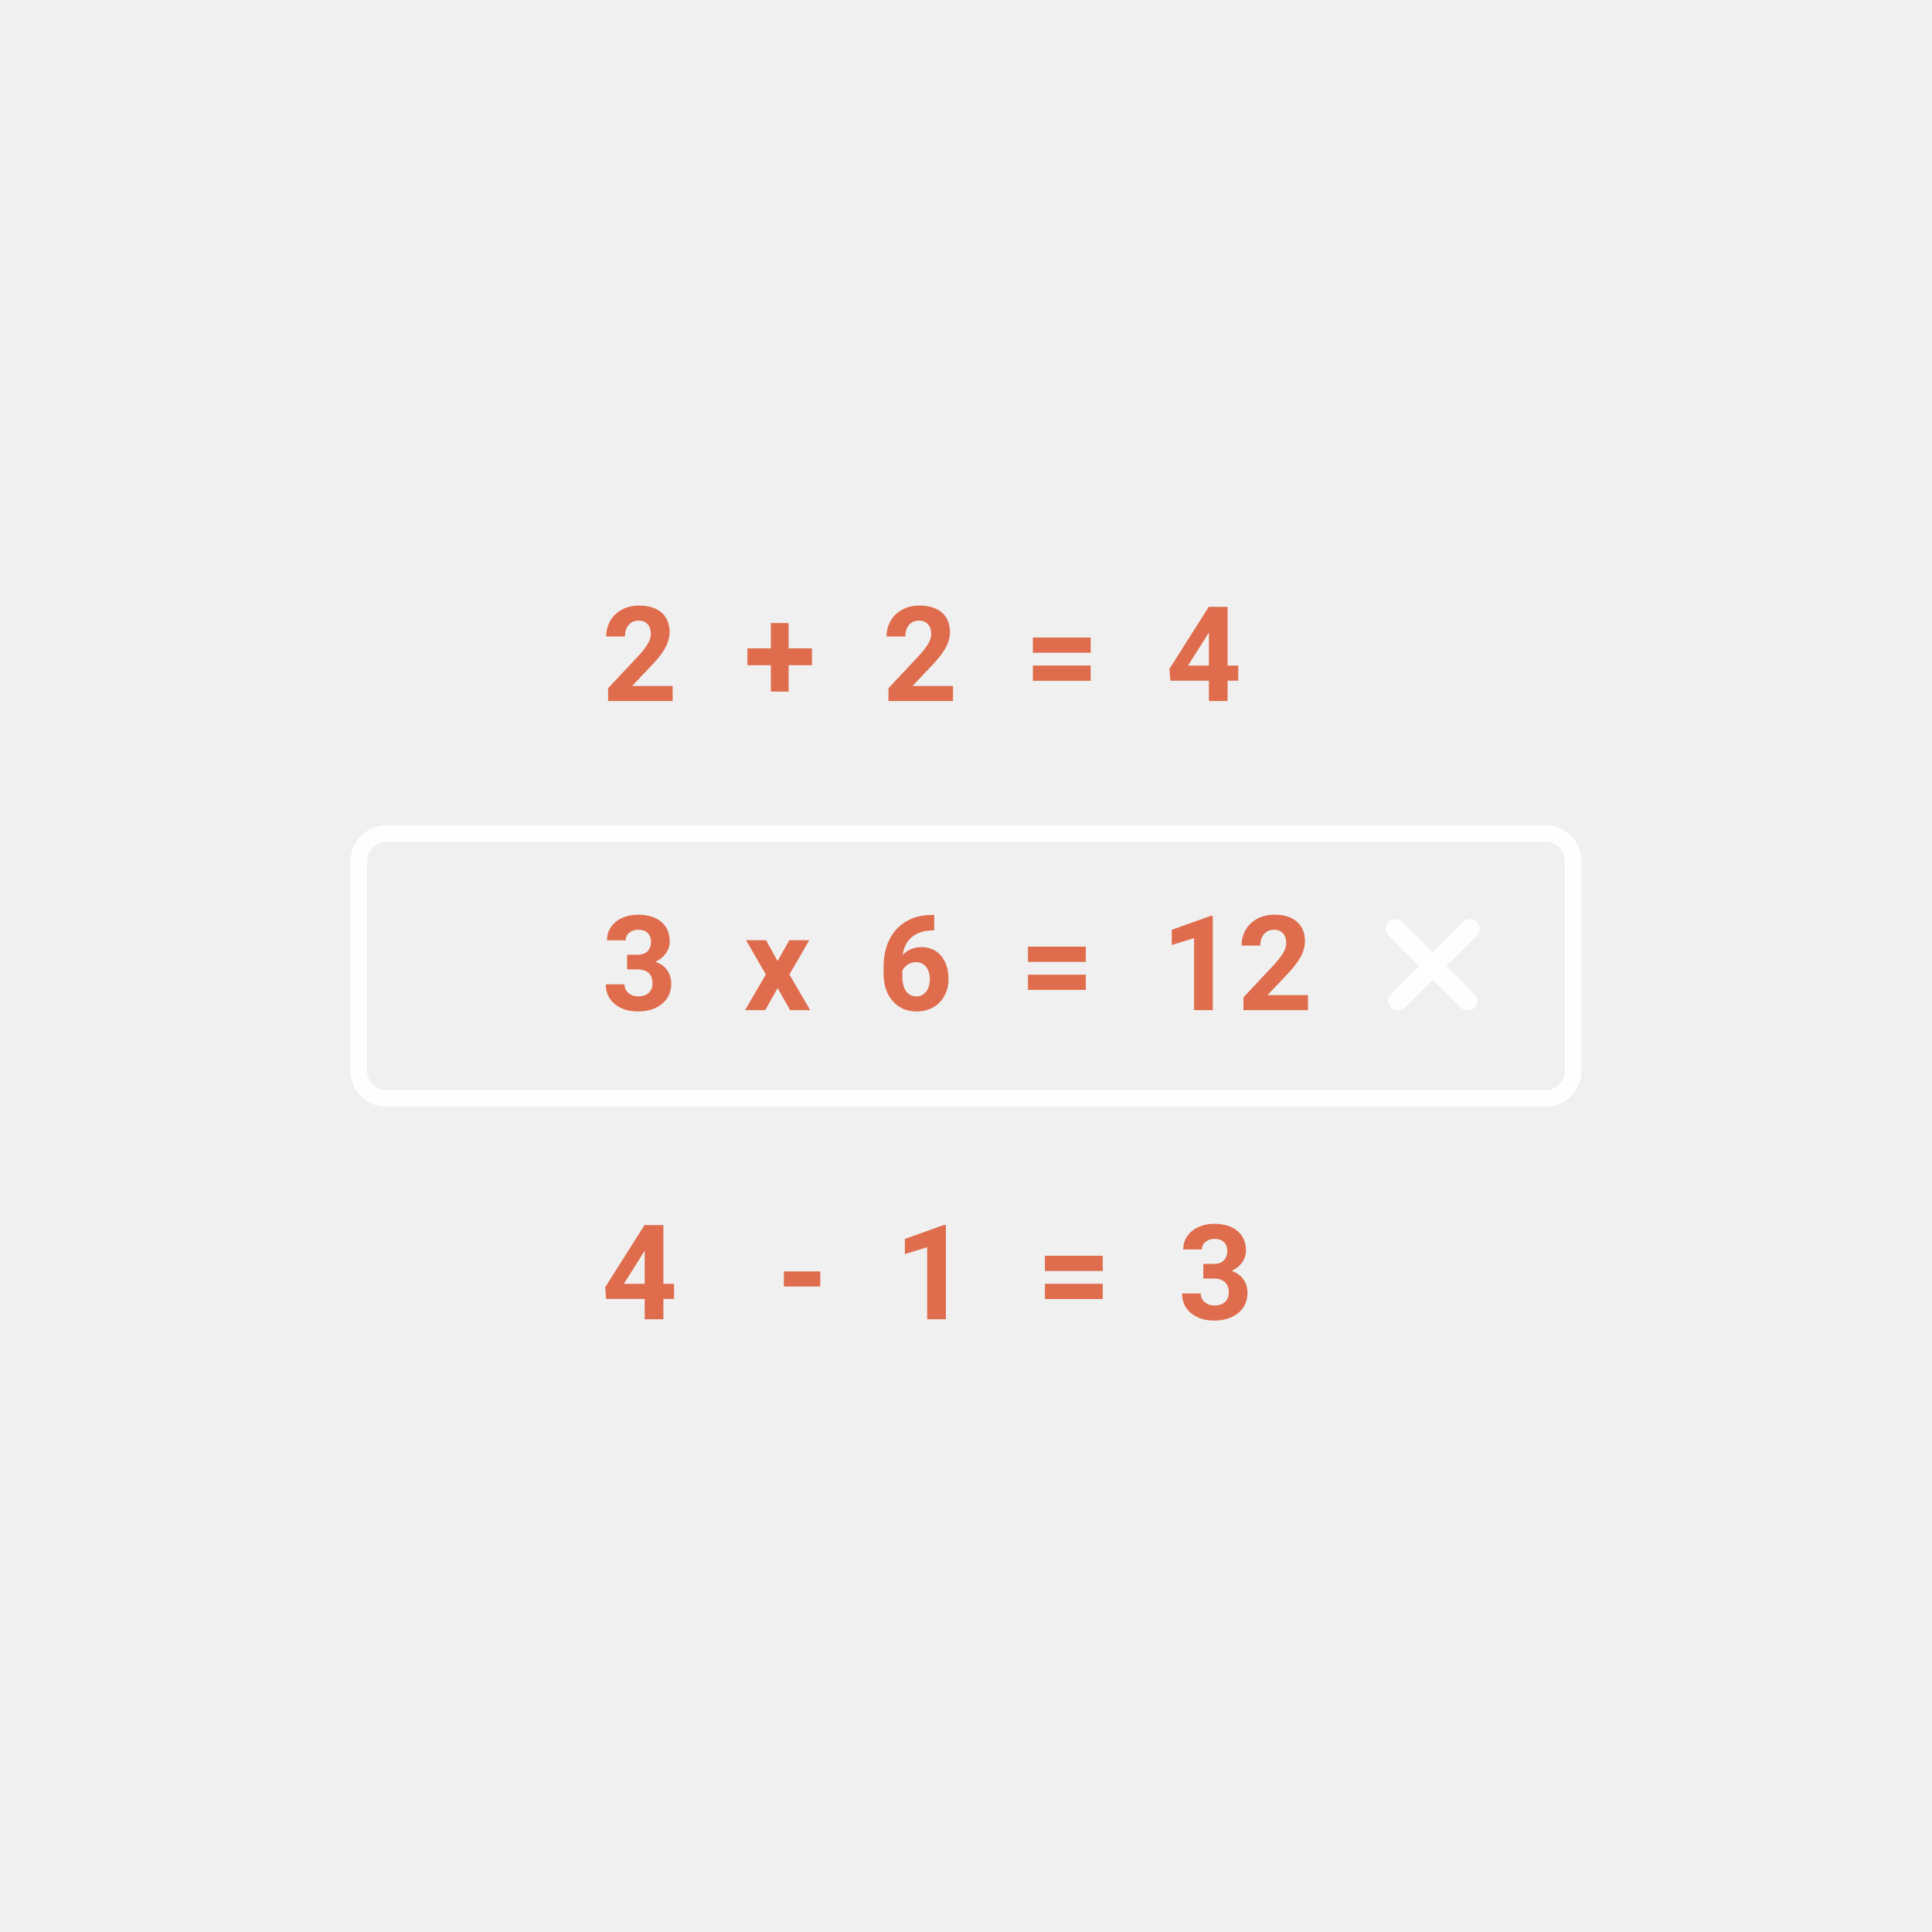
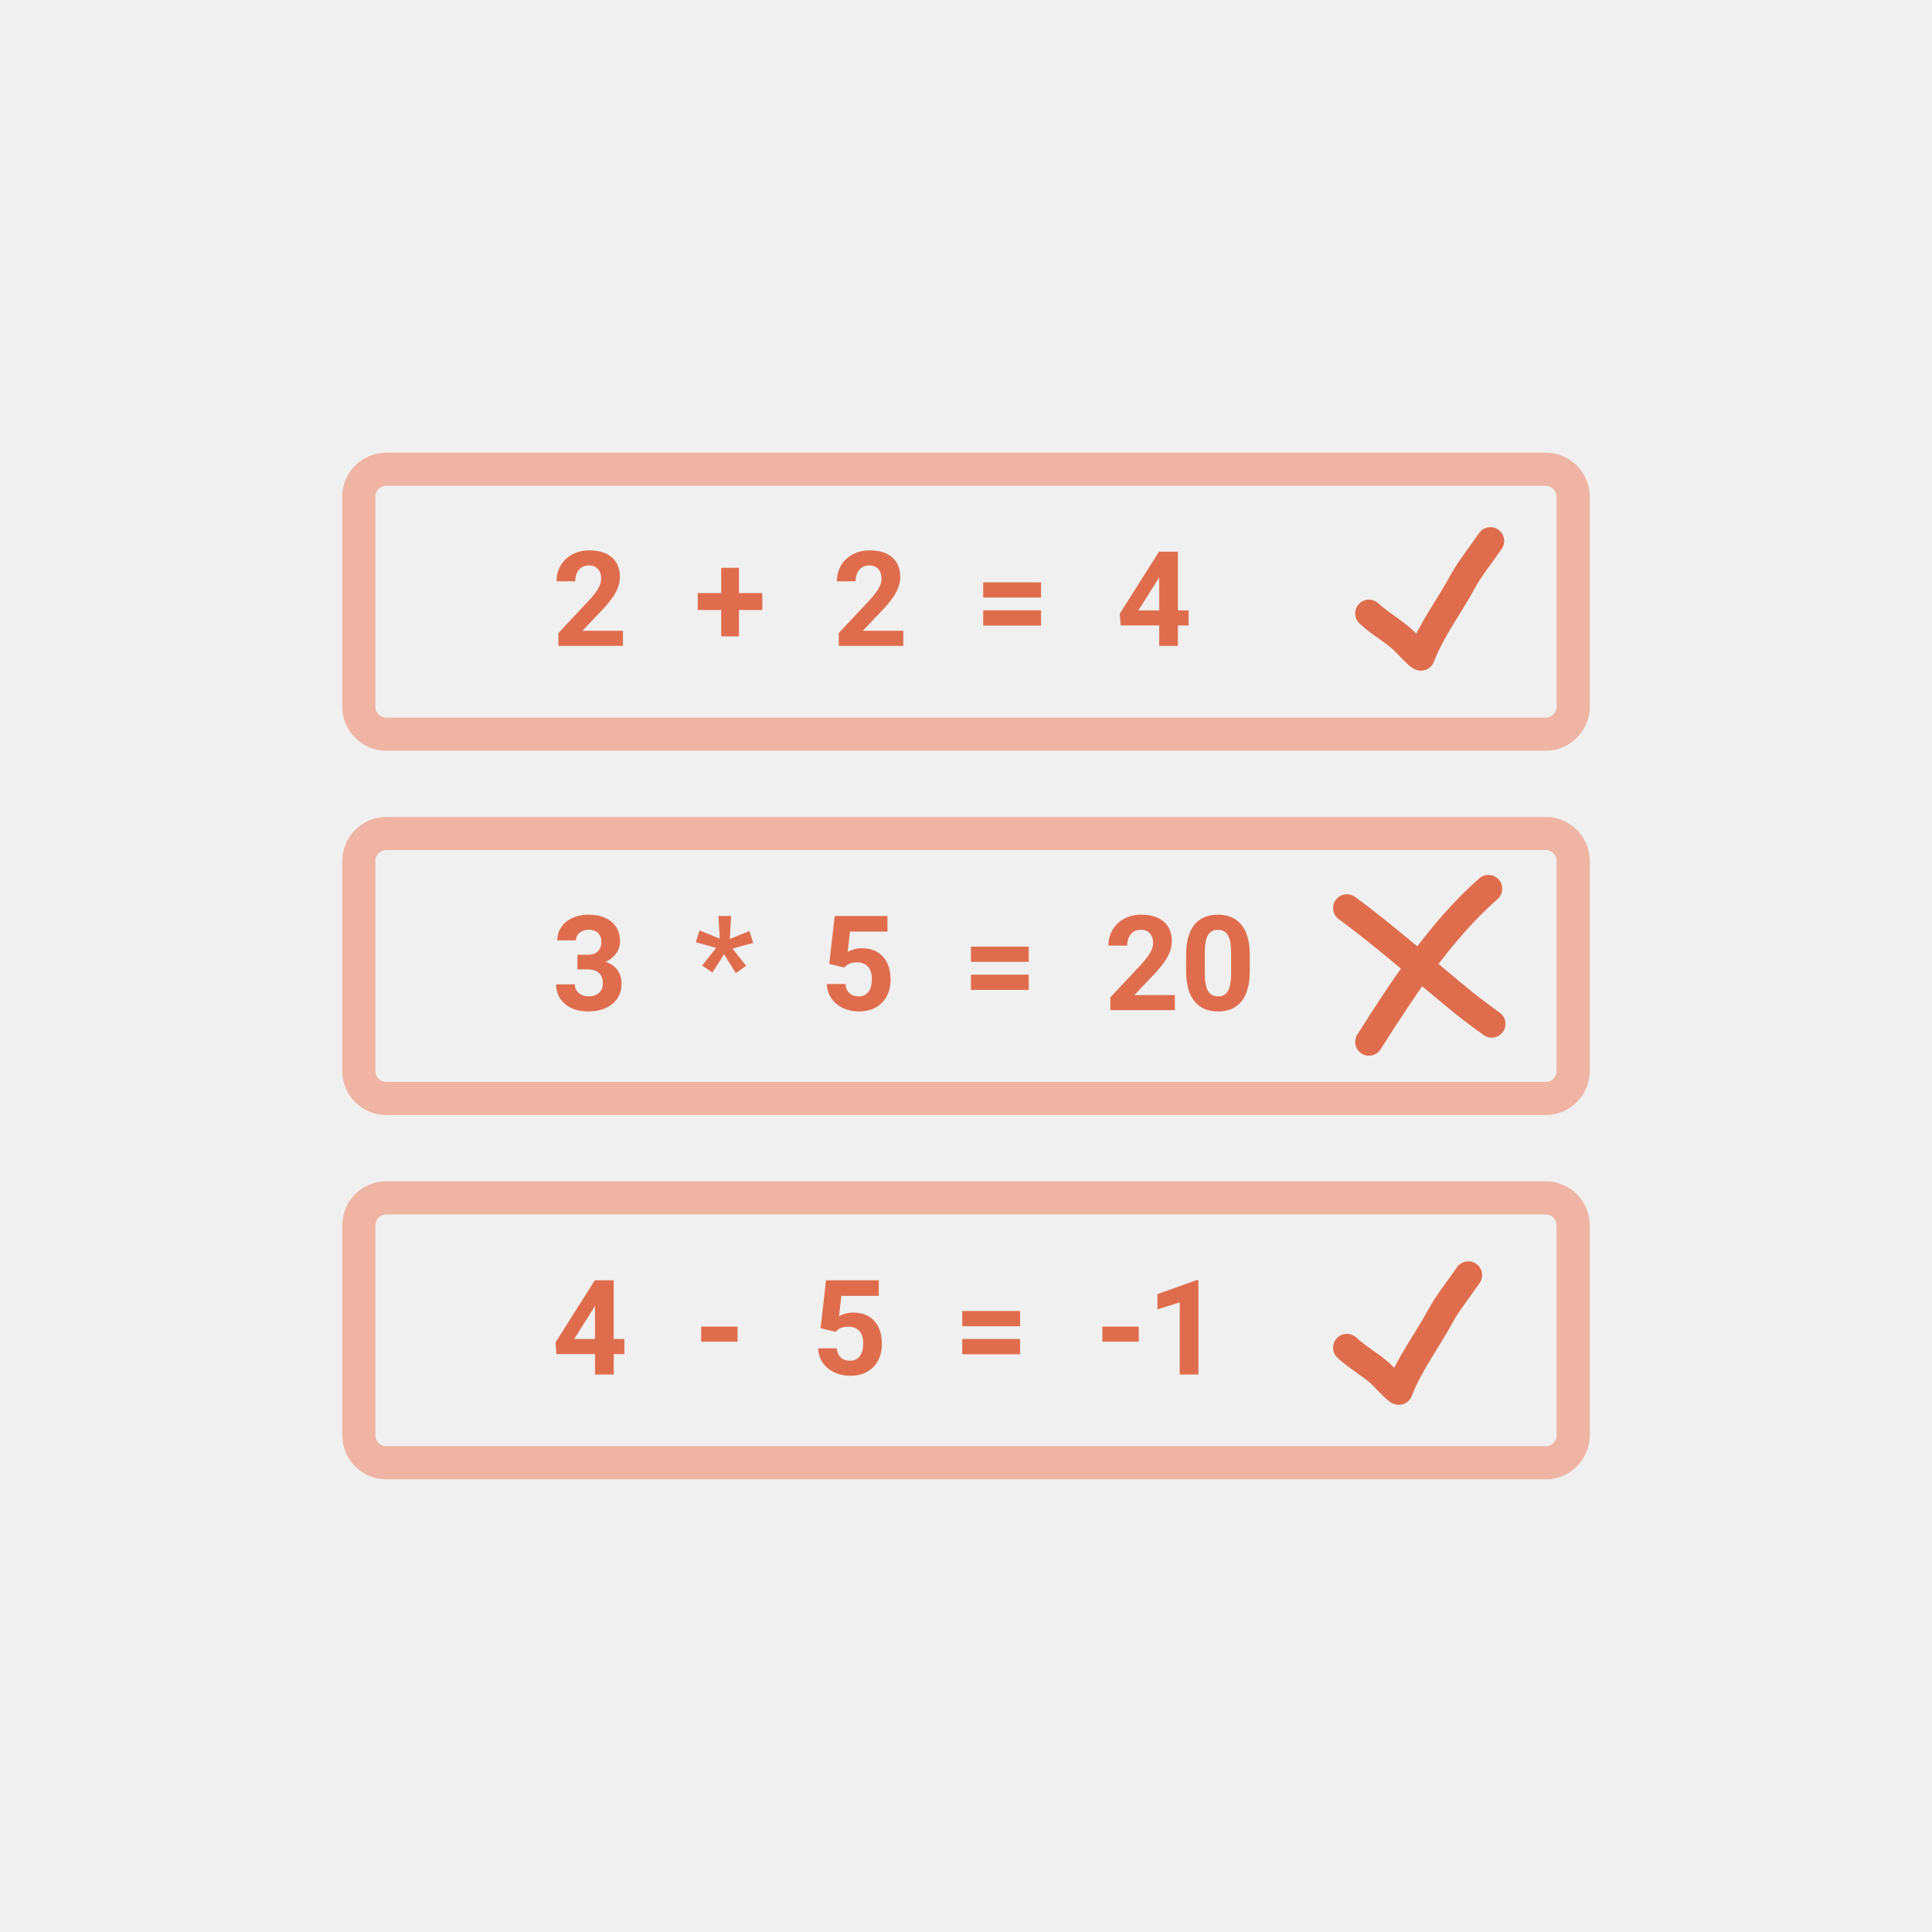
<svg xmlns="http://www.w3.org/2000/svg" width="350" height="350" viewBox="0 0 350 350" fill="none">
-   <path d="M121.855 127H110.16V124.68L115.68 118.797C116.438 117.969 116.996 117.246 117.355 116.629C117.723 116.012 117.906 115.426 117.906 114.871C117.906 114.113 117.715 113.52 117.332 113.09C116.949 112.652 116.402 112.434 115.691 112.434C114.926 112.434 114.32 112.699 113.875 113.23C113.438 113.754 113.219 114.445 113.219 115.305H109.82C109.82 114.266 110.066 113.316 110.559 112.457C111.059 111.598 111.762 110.926 112.668 110.441C113.574 109.949 114.602 109.703 115.75 109.703C117.508 109.703 118.871 110.125 119.84 110.969C120.816 111.812 121.305 113.004 121.305 114.543C121.305 115.387 121.086 116.246 120.648 117.121C120.211 117.996 119.461 119.016 118.398 120.18L114.52 124.27H121.855V127ZM142.867 117.449H147.098V120.508H142.867V125.289H139.645V120.508H135.402V117.449H139.645V112.867H142.867V117.449ZM172.645 127H160.949V124.68L166.469 118.797C167.227 117.969 167.785 117.246 168.145 116.629C168.512 116.012 168.695 115.426 168.695 114.871C168.695 114.113 168.504 113.52 168.121 113.09C167.738 112.652 167.191 112.434 166.48 112.434C165.715 112.434 165.109 112.699 164.664 113.23C164.227 113.754 164.008 114.445 164.008 115.305H160.609C160.609 114.266 160.855 113.316 161.348 112.457C161.848 111.598 162.551 110.926 163.457 110.441C164.363 109.949 165.391 109.703 166.539 109.703C168.297 109.703 169.66 110.125 170.629 110.969C171.605 111.812 172.094 113.004 172.094 114.543C172.094 115.387 171.875 116.246 171.438 117.121C171 117.996 170.25 119.016 169.188 120.18L165.309 124.27H172.645V127ZM197.594 118.258H187.117V115.492H197.594V118.258ZM197.594 123.332H187.117V120.566H197.594V123.332ZM222.391 120.578H224.324V123.309H222.391V127H219.004V123.309H212.008L211.855 121.176L218.969 109.938H222.391V120.578ZM215.23 120.578H219.004V114.555L218.781 114.941L215.23 120.578ZM113.605 172.969H115.41C116.27 172.969 116.906 172.754 117.32 172.324C117.734 171.895 117.941 171.324 117.941 170.613C117.941 169.926 117.734 169.391 117.32 169.008C116.914 168.625 116.352 168.434 115.633 168.434C114.984 168.434 114.441 168.613 114.004 168.973C113.566 169.324 113.348 169.785 113.348 170.355H109.961C109.961 169.465 110.199 168.668 110.676 167.965C111.16 167.254 111.832 166.699 112.691 166.301C113.559 165.902 114.512 165.703 115.551 165.703C117.355 165.703 118.77 166.137 119.793 167.004C120.816 167.863 121.328 169.051 121.328 170.566C121.328 171.348 121.09 172.066 120.613 172.723C120.137 173.379 119.512 173.883 118.738 174.234C119.699 174.578 120.414 175.094 120.883 175.781C121.359 176.469 121.598 177.281 121.598 178.219C121.598 179.734 121.043 180.949 119.934 181.863C118.832 182.777 117.371 183.234 115.551 183.234C113.848 183.234 112.453 182.785 111.367 181.887C110.289 180.988 109.75 179.801 109.75 178.324H113.137C113.137 178.965 113.375 179.488 113.852 179.895C114.336 180.301 114.93 180.504 115.633 180.504C116.438 180.504 117.066 180.293 117.52 179.871C117.98 179.441 118.211 178.875 118.211 178.172C118.211 176.469 117.273 175.617 115.398 175.617H113.605V172.969ZM140.863 174.105L142.996 170.32H146.617L143.008 176.531L146.77 183H143.137L140.875 179.016L138.625 183H134.98L138.742 176.531L135.145 170.32H138.777L140.863 174.105ZM169.246 165.762V168.551H168.918C167.387 168.574 166.152 168.973 165.215 169.746C164.285 170.52 163.727 171.594 163.539 172.969C164.445 172.047 165.59 171.586 166.973 171.586C168.457 171.586 169.637 172.117 170.512 173.18C171.387 174.242 171.824 175.641 171.824 177.375C171.824 178.484 171.582 179.488 171.098 180.387C170.621 181.285 169.941 181.984 169.059 182.484C168.184 182.984 167.191 183.234 166.082 183.234C164.285 183.234 162.832 182.609 161.723 181.359C160.621 180.109 160.07 178.441 160.07 176.355V175.137C160.07 173.285 160.418 171.652 161.113 170.238C161.816 168.816 162.82 167.719 164.125 166.945C165.438 166.164 166.957 165.77 168.684 165.762H169.246ZM165.941 174.305C165.395 174.305 164.898 174.449 164.453 174.738C164.008 175.02 163.68 175.395 163.469 175.863V176.895C163.469 178.027 163.691 178.914 164.137 179.555C164.582 180.188 165.207 180.504 166.012 180.504C166.738 180.504 167.324 180.219 167.77 179.648C168.223 179.07 168.449 178.324 168.449 177.41C168.449 176.48 168.223 175.73 167.77 175.16C167.316 174.59 166.707 174.305 165.941 174.305ZM196.703 174.258H186.227V171.492H196.703V174.258ZM196.703 179.332H186.227V176.566H196.703V179.332ZM219.707 183H216.32V169.945L212.277 171.199V168.445L219.344 165.914H219.707V183ZM236.957 183H225.262V180.68L230.781 174.797C231.539 173.969 232.098 173.246 232.457 172.629C232.824 172.012 233.008 171.426 233.008 170.871C233.008 170.113 232.816 169.52 232.434 169.09C232.051 168.652 231.504 168.434 230.793 168.434C230.027 168.434 229.422 168.699 228.977 169.23C228.539 169.754 228.32 170.445 228.32 171.305H224.922C224.922 170.266 225.168 169.316 225.66 168.457C226.16 167.598 226.863 166.926 227.77 166.441C228.676 165.949 229.703 165.703 230.852 165.703C232.609 165.703 233.973 166.125 234.941 166.969C235.918 167.812 236.406 169.004 236.406 170.543C236.406 171.387 236.188 172.246 235.75 173.121C235.312 173.996 234.562 175.016 233.5 176.18L229.621 180.27H236.957V183ZM120.18 232.578H122.113V235.309H120.18V239H116.793V235.309H109.797L109.645 233.176L116.758 221.938H120.18V232.578ZM113.02 232.578H116.793V226.555L116.57 226.941L113.02 232.578ZM148.598 233.059H142V230.328H148.598V233.059ZM171.355 239H167.969V225.945L163.926 227.199V224.445L170.992 221.914H171.355V239ZM199.773 230.258H189.297V227.492H199.773V230.258ZM199.773 235.332H189.297V232.566H199.773V235.332ZM217.996 228.969H219.801C220.66 228.969 221.297 228.754 221.711 228.324C222.125 227.895 222.332 227.324 222.332 226.613C222.332 225.926 222.125 225.391 221.711 225.008C221.305 224.625 220.742 224.434 220.023 224.434C219.375 224.434 218.832 224.613 218.395 224.973C217.957 225.324 217.738 225.785 217.738 226.355H214.352C214.352 225.465 214.59 224.668 215.066 223.965C215.551 223.254 216.223 222.699 217.082 222.301C217.949 221.902 218.902 221.703 219.941 221.703C221.746 221.703 223.16 222.137 224.184 223.004C225.207 223.863 225.719 225.051 225.719 226.566C225.719 227.348 225.48 228.066 225.004 228.723C224.527 229.379 223.902 229.883 223.129 230.234C224.09 230.578 224.805 231.094 225.273 231.781C225.75 232.469 225.988 233.281 225.988 234.219C225.988 235.734 225.434 236.949 224.324 237.863C223.223 238.777 221.762 239.234 219.941 239.234C218.238 239.234 216.844 238.785 215.758 237.887C214.68 236.988 214.141 235.801 214.141 234.324H217.527C217.527 234.965 217.766 235.488 218.242 235.895C218.727 236.301 219.32 236.504 220.023 236.504C220.828 236.504 221.457 236.293 221.91 235.871C222.371 235.441 222.602 234.875 222.602 234.172C222.602 232.469 221.664 231.617 219.789 231.617H217.996V228.969Z" fill="#DF6D4D" />
-   <rect x="65" y="151" width="220" height="48" rx="5" stroke="white" stroke-opacity="0.95" stroke-width="3" />
-   <rect x="250.32" y="168.237" width="3.5" height="22" rx="1.75" transform="rotate(-45 250.32 168.237)" fill="white" fill-opacity="0.95" />
-   <rect x="253.237" y="183.793" width="3.5" height="22" rx="1.75" transform="rotate(-135 253.237 183.793)" fill="white" fill-opacity="0.95" />
+   <path d="M104.605 172.969H106.41C107.27 172.969 107.906 172.754 108.32 172.324C108.734 171.895 108.941 171.324 108.941 170.613C108.941 169.926 108.734 169.391 108.32 169.008C107.914 168.625 107.352 168.434 106.633 168.434C105.984 168.434 105.441 168.613 105.004 168.973C104.566 169.324 104.348 169.785 104.348 170.355H100.961C100.961 169.465 101.199 168.668 101.676 167.965C102.16 167.254 102.832 166.699 103.691 166.301C104.559 165.902 105.512 165.703 106.551 165.703C108.355 165.703 109.77 166.137 110.793 167.004C111.816 167.863 112.328 169.051 112.328 170.566C112.328 171.348 112.09 172.066 111.613 172.723C111.137 173.379 110.512 173.883 109.738 174.234C110.699 174.578 111.414 175.094 111.883 175.781C112.359 176.469 112.598 177.281 112.598 178.219C112.598 179.734 112.043 180.949 110.934 181.863C109.832 182.777 108.371 183.234 106.551 183.234C104.848 183.234 103.453 182.785 102.367 181.887C101.289 180.988 100.75 179.801 100.75 178.324H104.137C104.137 178.965 104.375 179.488 104.852 179.895C105.336 180.301 105.93 180.504 106.633 180.504C107.438 180.504 108.066 180.293 108.52 179.871C108.98 179.441 109.211 178.875 109.211 178.172C109.211 176.469 108.273 175.617 106.398 175.617H104.605V172.969ZM129.73 171.727L126.051 170.684L126.742 168.562L130.387 170.027L130.152 165.938H132.449L132.215 170.109L135.766 168.668L136.457 170.812L132.707 171.855L135.168 174.973L133.305 176.297L131.172 172.875L129.062 176.18L127.199 174.914L129.73 171.727ZM150.227 174.609L151.211 165.938H160.773V168.762H153.988L153.566 172.43C154.371 172 155.227 171.785 156.133 171.785C157.758 171.785 159.031 172.289 159.953 173.297C160.875 174.305 161.336 175.715 161.336 177.527C161.336 178.629 161.102 179.617 160.633 180.492C160.172 181.359 159.508 182.035 158.641 182.52C157.773 182.996 156.75 183.234 155.57 183.234C154.539 183.234 153.582 183.027 152.699 182.613C151.816 182.191 151.117 181.602 150.602 180.844C150.094 180.086 149.824 179.223 149.793 178.254H153.145C153.215 178.965 153.461 179.52 153.883 179.918C154.312 180.309 154.871 180.504 155.559 180.504C156.324 180.504 156.914 180.23 157.328 179.684C157.742 179.129 157.949 178.348 157.949 177.34C157.949 176.371 157.711 175.629 157.234 175.113C156.758 174.598 156.082 174.34 155.207 174.34C154.402 174.34 153.75 174.551 153.25 174.973L152.922 175.277L150.227 174.609ZM186.367 174.258H175.891V171.492H186.367V174.258ZM186.367 179.332H175.891V176.566H186.367V179.332ZM212.84 183H201.145V180.68L206.664 174.797C207.422 173.969 207.98 173.246 208.34 172.629C208.707 172.012 208.891 171.426 208.891 170.871C208.891 170.113 208.699 169.52 208.316 169.09C207.934 168.652 207.387 168.434 206.676 168.434C205.91 168.434 205.305 168.699 204.859 169.23C204.422 169.754 204.203 170.445 204.203 171.305H200.805C200.805 170.266 201.051 169.316 201.543 168.457C202.043 167.598 202.746 166.926 203.652 166.441C204.559 165.949 205.586 165.703 206.734 165.703C208.492 165.703 209.855 166.125 210.824 166.969C211.801 167.812 212.289 169.004 212.289 170.543C212.289 171.387 212.07 172.246 211.633 173.121C211.195 173.996 210.445 175.016 209.383 176.18L205.504 180.27H212.84V183ZM226.41 175.945C226.41 178.305 225.922 180.109 224.945 181.359C223.969 182.609 222.539 183.234 220.656 183.234C218.797 183.234 217.375 182.621 216.391 181.395C215.406 180.168 214.902 178.41 214.879 176.121V172.98C214.879 170.598 215.371 168.789 216.355 167.555C217.348 166.32 218.773 165.703 220.633 165.703C222.492 165.703 223.914 166.316 224.898 167.543C225.883 168.762 226.387 170.516 226.41 172.805V175.945ZM223.023 172.5C223.023 171.086 222.828 170.059 222.438 169.418C222.055 168.77 221.453 168.445 220.633 168.445C219.836 168.445 219.246 168.754 218.863 169.371C218.488 169.98 218.289 170.938 218.266 172.242V176.391C218.266 177.781 218.453 178.816 218.828 179.496C219.211 180.168 219.82 180.504 220.656 180.504C221.484 180.504 222.082 180.18 222.449 179.531C222.816 178.883 223.008 177.891 223.023 176.555V172.5Z" fill="#DF6D4D" />
+   <rect x="65" y="151" width="220" height="48" rx="5" stroke="#EFB4A3" stroke-width="6" />
+   <path d="M112.855 117H101.16V114.68L106.68 108.797C107.438 107.969 107.996 107.246 108.355 106.629C108.723 106.012 108.906 105.426 108.906 104.871C108.906 104.113 108.715 103.52 108.332 103.09C107.949 102.652 107.402 102.434 106.691 102.434C105.926 102.434 105.32 102.699 104.875 103.23C104.438 103.754 104.219 104.445 104.219 105.305H100.82C100.82 104.266 101.066 103.316 101.559 102.457C102.059 101.598 102.762 100.926 103.668 100.441C104.574 99.949 105.602 99.703 106.75 99.703C108.508 99.703 109.871 100.125 110.84 100.969C111.816 101.812 112.305 103.004 112.305 104.543C112.305 105.387 112.086 106.246 111.648 107.121C111.211 107.996 110.461 109.016 109.398 110.18L105.52 114.27H112.855V117ZM133.867 107.449H138.098V110.508H133.867V115.289H130.645V110.508H126.402V107.449H130.645V102.867H133.867V107.449ZM163.645 117H151.949V114.68L157.469 108.797C158.227 107.969 158.785 107.246 159.145 106.629C159.512 106.012 159.695 105.426 159.695 104.871C159.695 104.113 159.504 103.52 159.121 103.09C158.738 102.652 158.191 102.434 157.48 102.434C156.715 102.434 156.109 102.699 155.664 103.23C155.227 103.754 155.008 104.445 155.008 105.305H151.609C151.609 104.266 151.855 103.316 152.348 102.457C152.848 101.598 153.551 100.926 154.457 100.441C155.363 99.949 156.391 99.703 157.539 99.703C159.297 99.703 160.66 100.125 161.629 100.969C162.605 101.812 163.094 103.004 163.094 104.543C163.094 105.387 162.875 106.246 162.438 107.121C162 107.996 161.25 109.016 160.188 110.18L156.309 114.27H163.645V117ZM188.594 108.258H178.117V105.492H188.594V108.258ZM188.594 113.332H178.117V110.566H188.594V113.332ZM213.391 110.578H215.324V113.309H213.391V117H210.004V113.309H203.008L202.855 111.176L209.969 99.938H213.391V110.578ZM206.23 110.578H210.004V104.555L209.781 104.941L206.23 110.578Z" fill="#DF6D4D" />
+   <rect x="65" y="85" width="220" height="48" rx="5" stroke="#EFB4A3" stroke-width="6" />
+   <path d="M248 111.132C249.897 112.925 252.211 114.146 254.137 115.901C254.662 116.379 257.319 119.298 257.44 118.975C259.221 114.215 262.704 109.629 265.111 105.139C266.171 103.164 268.541 100.14 270 98" stroke="#DF6D4D" stroke-width="5" stroke-linecap="round" stroke-linejoin="round" />
+   <path d="M111.18 242.578H113.113V245.309H111.18V249H107.793V245.309H100.797L100.645 243.176L107.758 231.938H111.18V242.578ZM104.02 242.578H107.793V236.555L107.57 236.941L104.02 242.578ZM133.621 243.059H127.023V240.328H133.621V243.059ZM148.656 240.609L149.641 231.938H159.203V234.762H152.418L151.996 238.43C152.801 238 153.656 237.785 154.562 237.785C156.188 237.785 157.461 238.289 158.383 239.297C159.305 240.305 159.766 241.715 159.766 243.527C159.766 244.629 159.531 245.617 159.062 246.492C158.602 247.359 157.938 248.035 157.07 248.52C156.203 248.996 155.18 249.234 154 249.234C152.969 249.234 152.012 249.027 151.129 248.613C150.246 248.191 149.547 247.602 149.031 246.844C148.523 246.086 148.254 245.223 148.223 244.254H151.574C151.645 244.965 151.891 245.52 152.312 245.918C152.742 246.309 153.301 246.504 153.988 246.504C154.754 246.504 155.344 246.23 155.758 245.684C156.172 245.129 156.379 244.348 156.379 243.34C156.379 242.371 156.141 241.629 155.664 241.113C155.188 240.598 154.512 240.34 153.637 240.34C152.832 240.34 152.18 240.551 151.68 240.973L151.352 241.277L148.656 240.609ZM184.797 240.258H174.32V237.492H184.797V240.258ZM184.797 245.332H174.32V242.566H184.797V245.332ZM206.301 243.059H199.703V240.328H206.301V243.059ZM217.105 249H213.719V235.945L209.676 237.199V234.445L216.742 231.914H217.105V249Z" fill="#DF6D4D" />
+   <rect x="65" y="217" width="220" height="48" rx="5" stroke="#EFB4A3" stroke-width="6" />
+   <path d="M244 164.5C249.677 168.574 259.815 177.307 265.235 181.723C266.638 182.866 270.23 185.485 270.23 185.485" stroke="#DF6D4D" stroke-width="5" stroke-linecap="round" stroke-linejoin="round" />
+   <path d="M248 188.75C254.107 179.128 261.03 168.538 269.645 161" stroke="#DF6D4D" stroke-width="5" stroke-linecap="round" stroke-linejoin="round" />
+   <path d="M244 244.132C245.897 245.925 248.211 247.146 250.137 248.901C250.662 249.379 253.319 252.298 253.44 251.975C255.221 247.215 258.704 242.629 261.111 238.139C262.171 236.164 264.541 233.14 266 231" stroke="#DF6D4D" stroke-width="5" stroke-linecap="round" stroke-linejoin="round" />
</svg>
